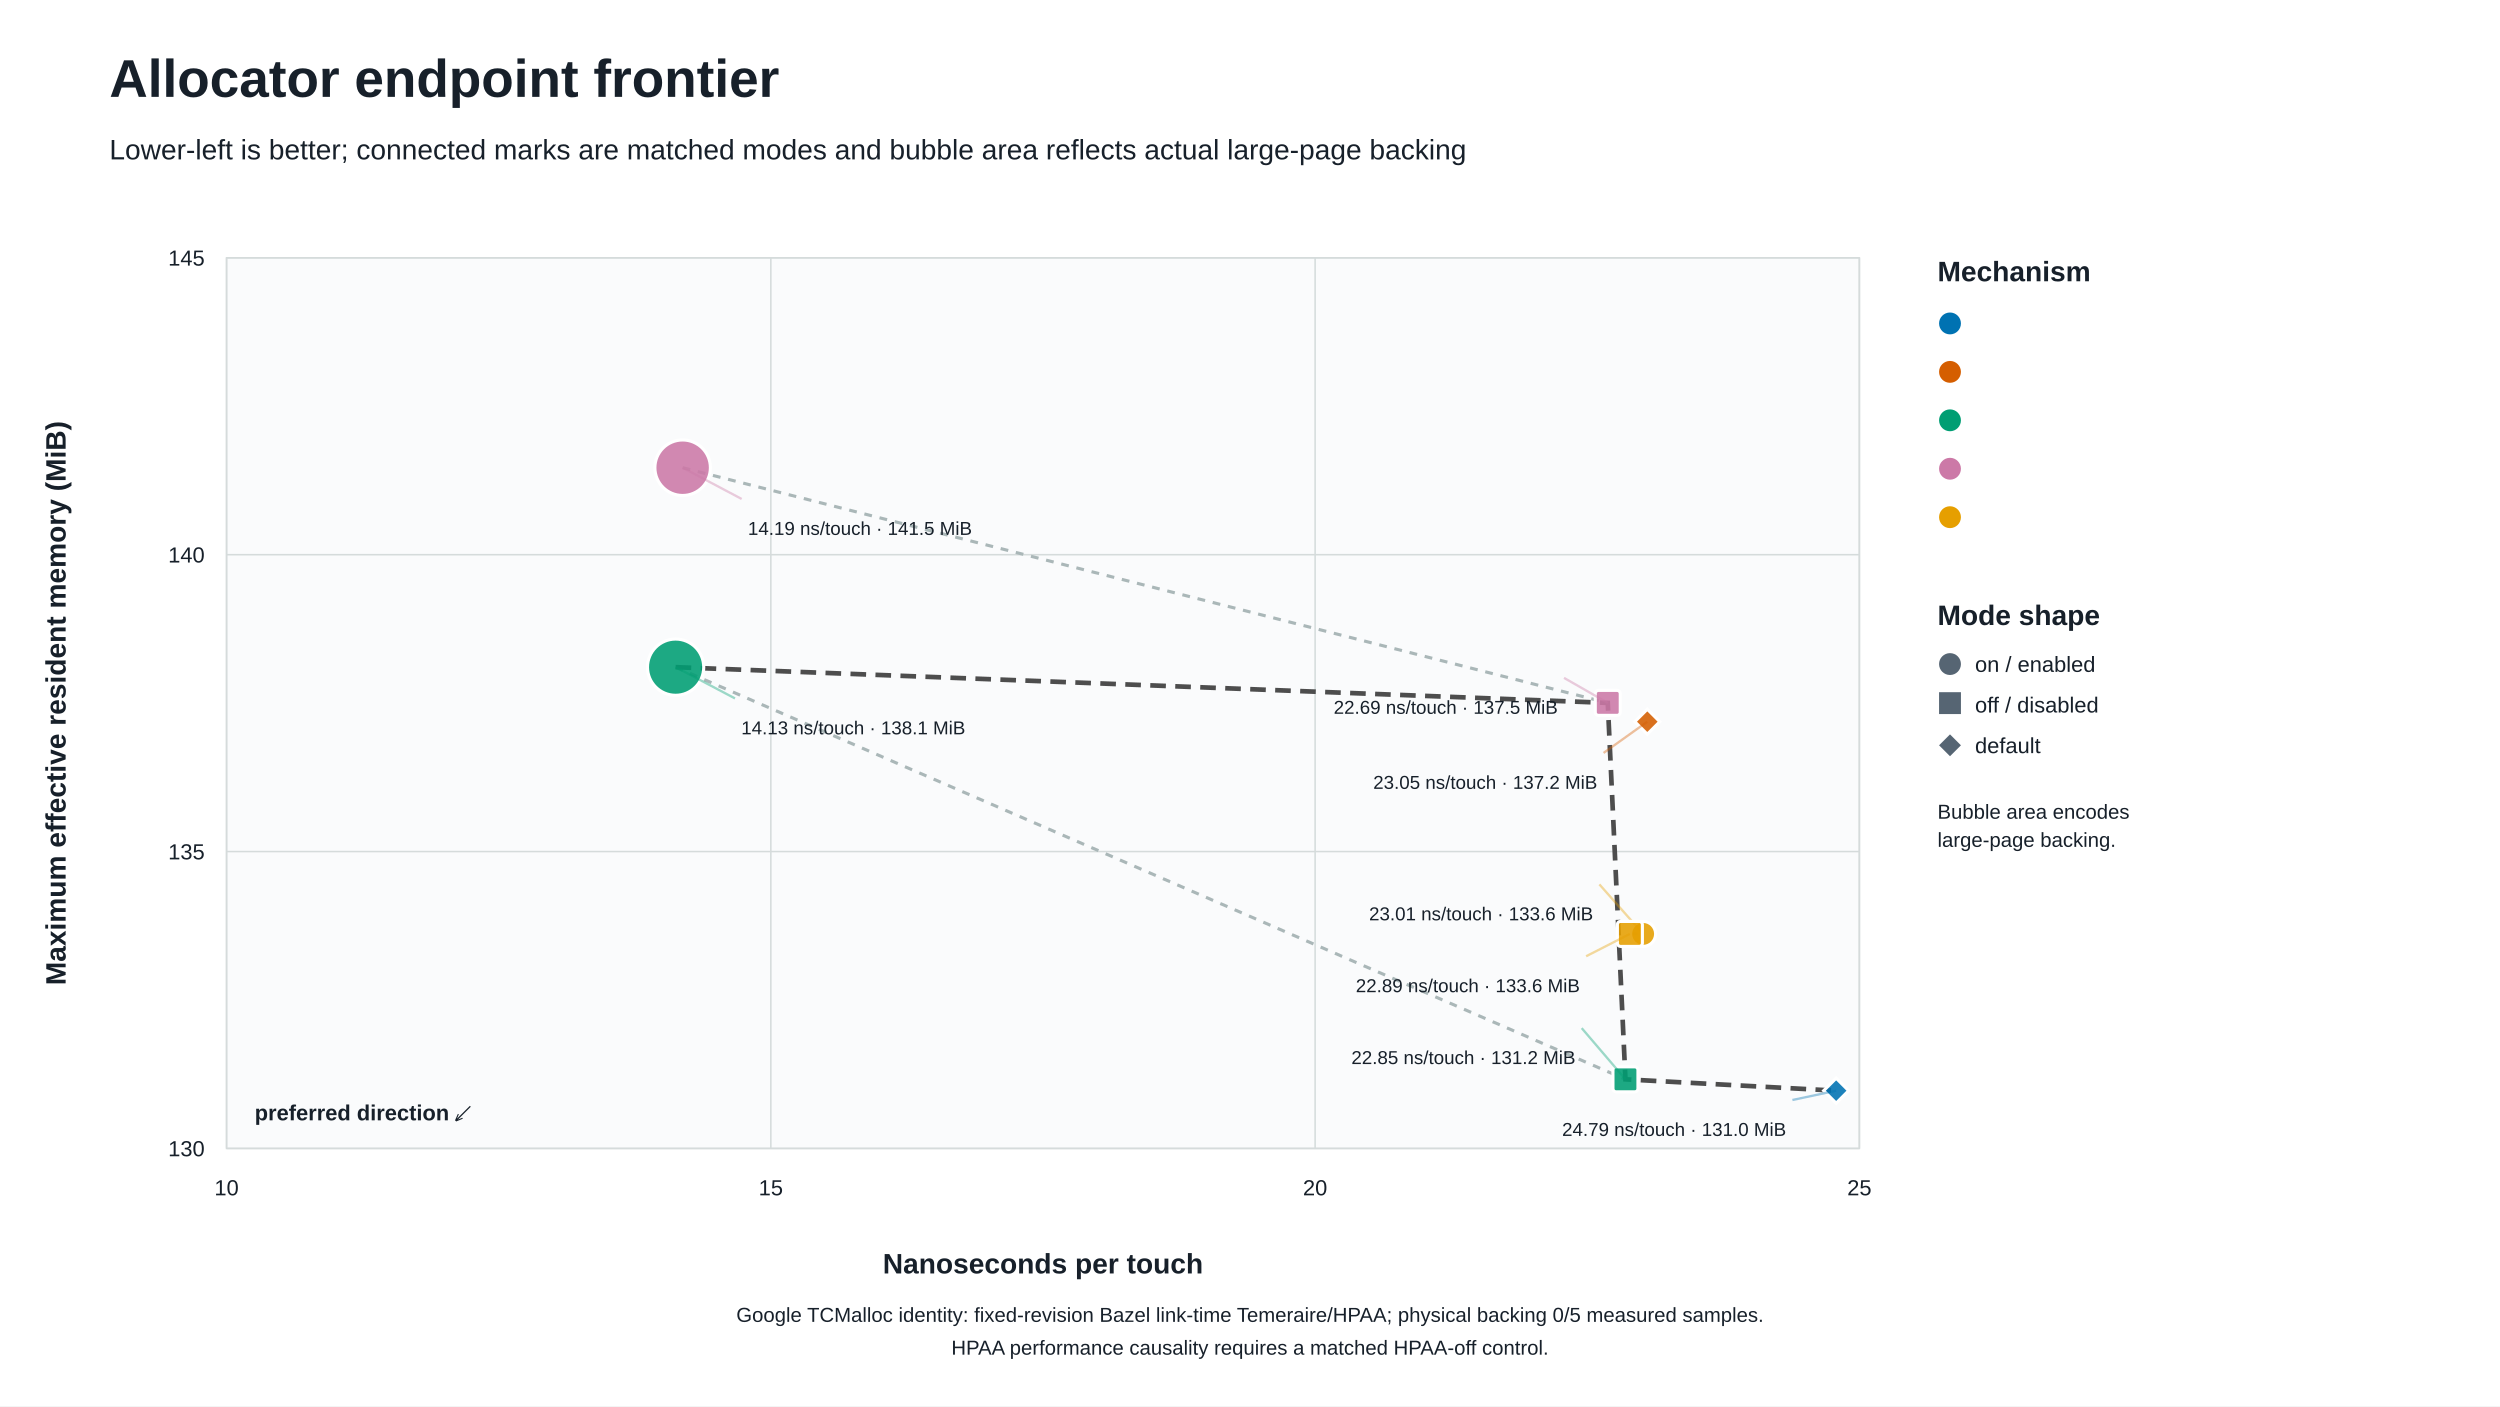
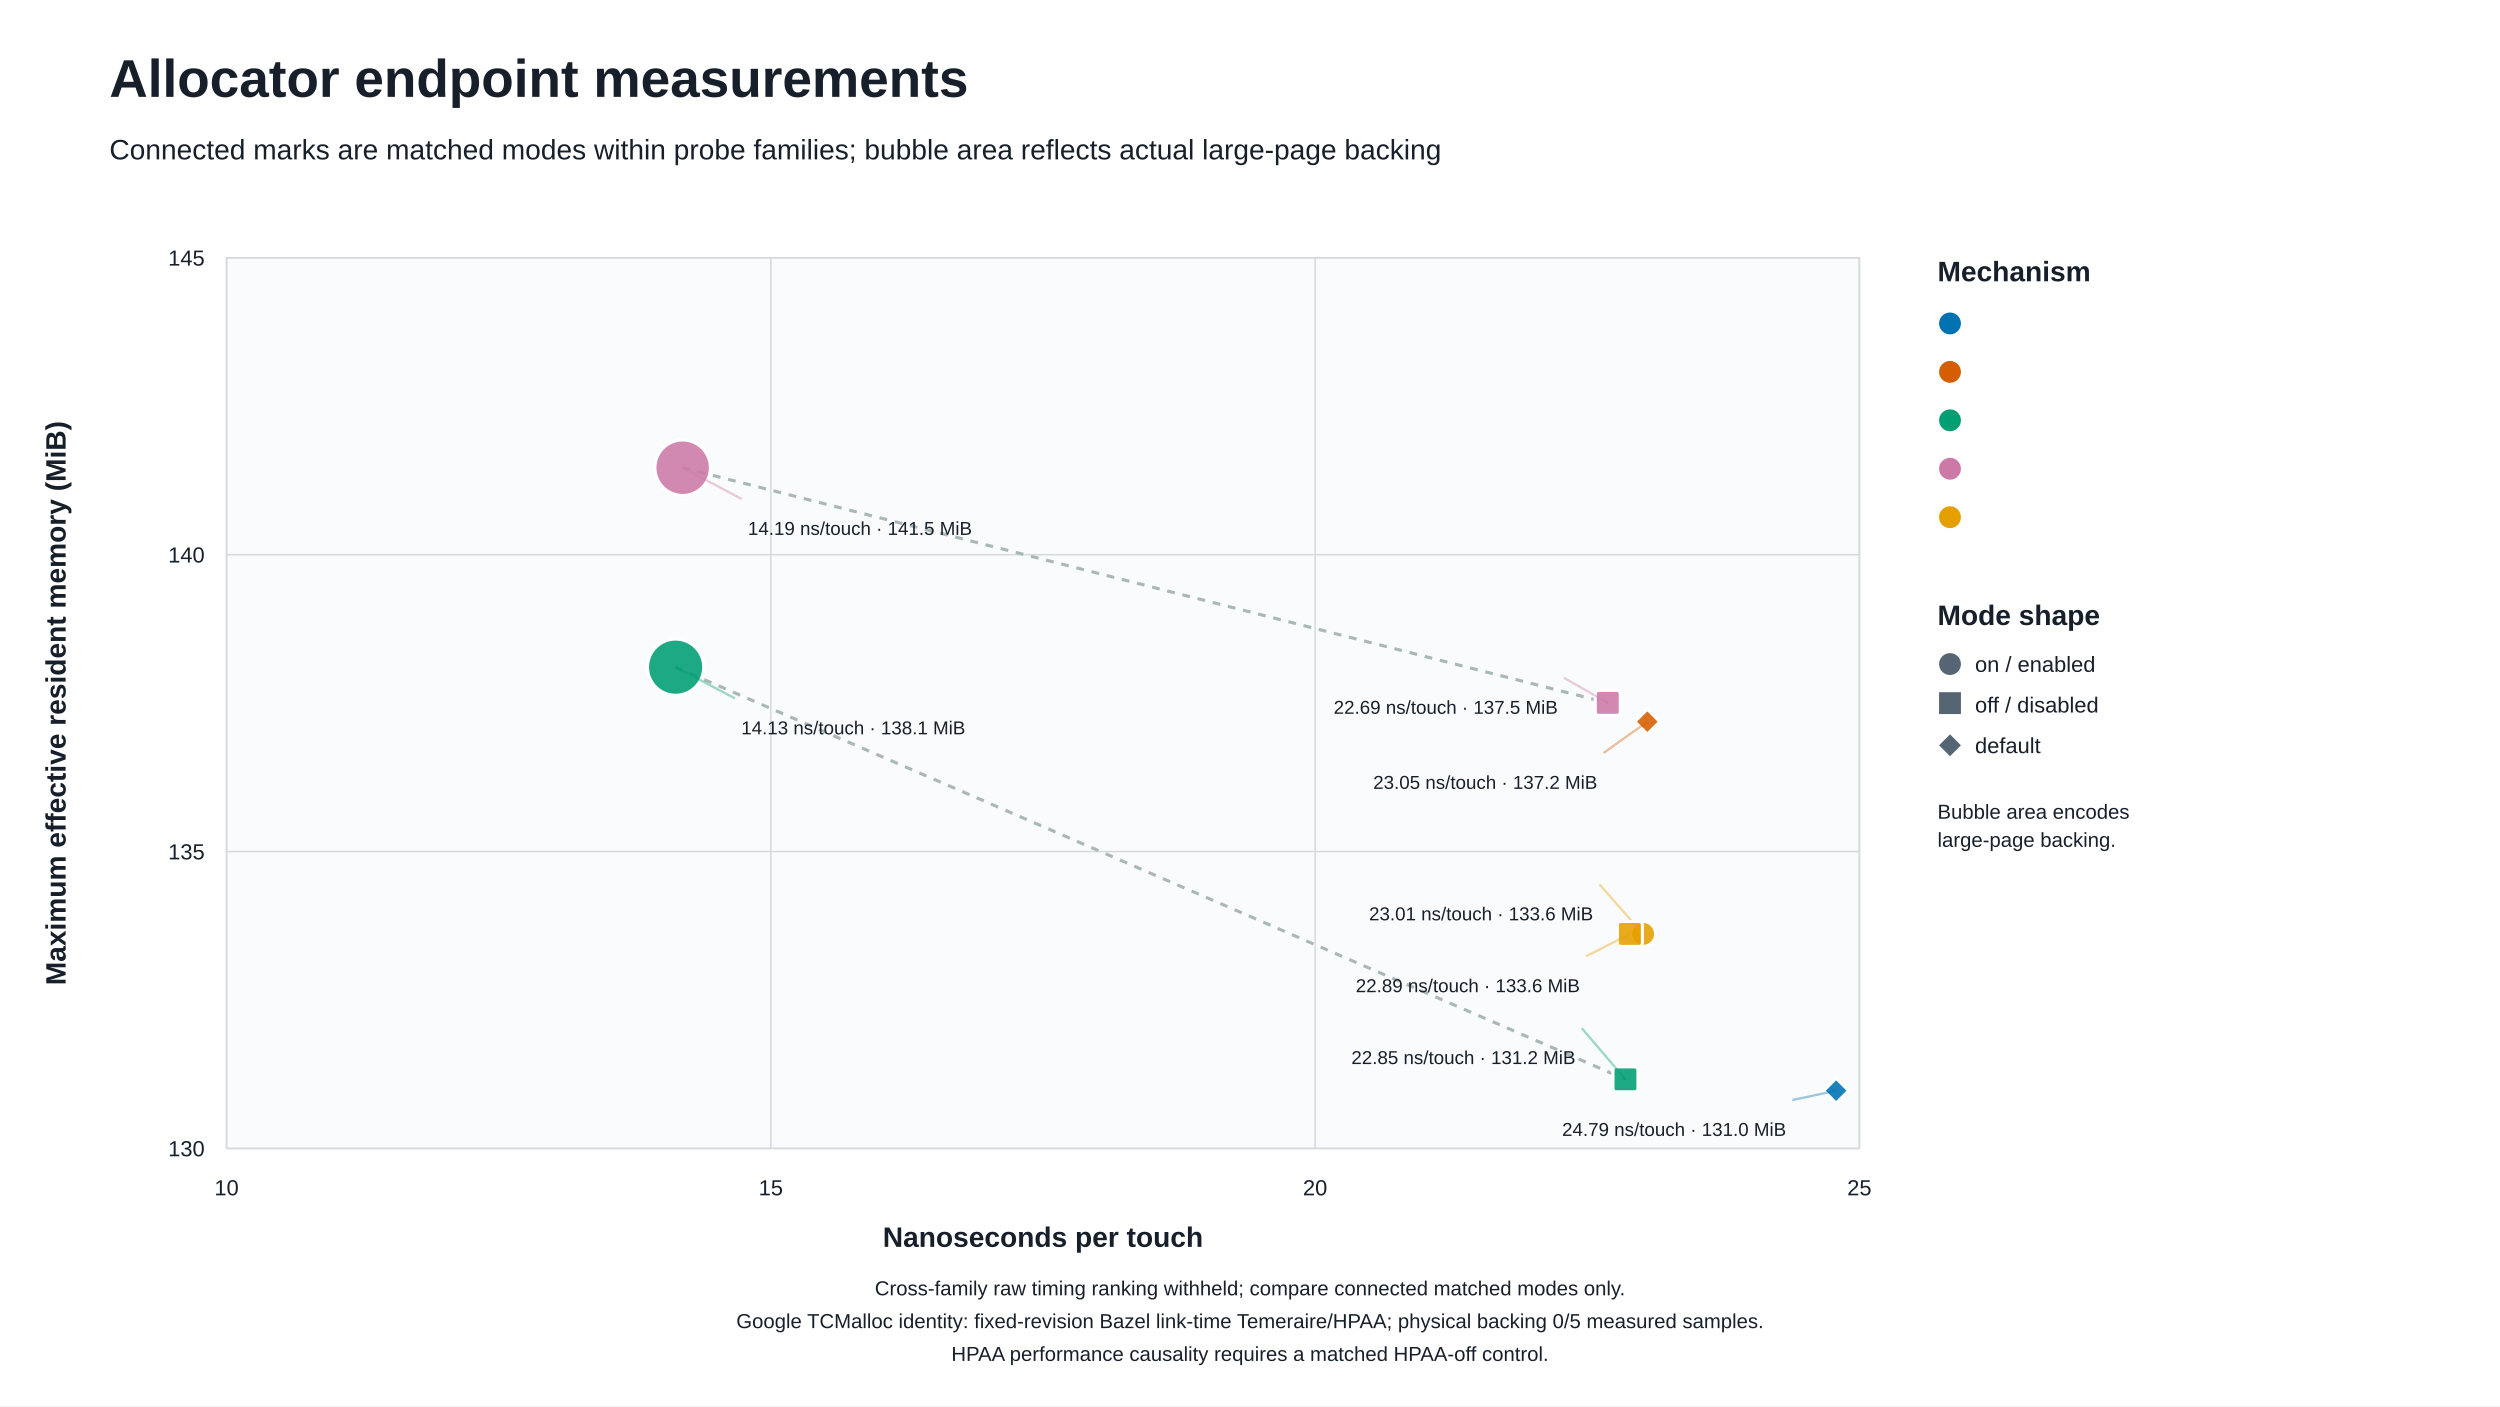
<svg xmlns="http://www.w3.org/2000/svg" width="1600" height="900" viewBox="0 0 1600 900" role="img" aria-labelledby="chart-title chart-description">
  <style>
    text { font-family: Arial, Helvetica, sans-serif; fill: #17202A; }
    .axis { stroke: #566573; stroke-width: 1.5; }
    .grid { stroke: #D5DBDB; stroke-width: 1; }
    .small { font-size: 15px; }
    .label { font-size: 17px; font-weight: 600; }
  </style>
  <rect id="background" x="0" y="0" width="1600" height="900" fill="#FFFFFF" />
-   <text x="70" y="62" font-size="34" font-weight="700">Allocator endpoint frontier</text>
-   <text x="70" y="102" font-size="18" fill="#566573">Lower-left is better; connected marks are matched modes and bubble area reflects actual large-page backing</text>
+   <text x="70" y="62" font-size="34" font-weight="700">Allocator endpoint measurements</text>
+   <text x="70" y="102" font-size="18" fill="#566573">Connected marks are matched modes within probe families; bubble area reflects actual large-page backing</text>
  <g id="endpoint-plot">
    <rect x="145.0" y="165.0" width="1045.0" height="570.0" fill="#FAFBFC" stroke="#D5DBDB" />
    <line class="grid" x1="145.00" y1="165.0" x2="145.00" y2="735.0" />
    <text x="145.00" y="765.0" font-size="14" text-anchor="middle" fill="#566573">10</text>
    <line class="grid" x1="493.33" y1="165.0" x2="493.33" y2="735.0" />
    <text x="493.33" y="765.0" font-size="14" text-anchor="middle" fill="#566573">15</text>
    <line class="grid" x1="841.67" y1="165.0" x2="841.67" y2="735.0" />
    <text x="841.67" y="765.0" font-size="14" text-anchor="middle" fill="#566573">20</text>
    <line class="grid" x1="1190.00" y1="165.0" x2="1190.00" y2="735.0" />
    <text x="1190.00" y="765.0" font-size="14" text-anchor="middle" fill="#566573">25</text>
    <line class="grid" x1="145.0" y1="735.00" x2="1190.0" y2="735.00" />
    <text x="131.0" y="740.00" font-size="14" text-anchor="end" fill="#566573">130</text>
    <line class="grid" x1="145.0" y1="545.00" x2="1190.0" y2="545.00" />
    <text x="131.0" y="550.00" font-size="14" text-anchor="end" fill="#566573">135</text>
    <line class="grid" x1="145.0" y1="355.00" x2="1190.0" y2="355.00" />
    <text x="131.0" y="360.00" font-size="14" text-anchor="end" fill="#566573">140</text>
    <line class="grid" x1="145.0" y1="165.00" x2="1190.0" y2="165.00" />
    <text x="131.0" y="170.00" font-size="14" text-anchor="end" fill="#566573">145</text>
-     <text x="667.5" y="815" font-size="18" font-weight="600" text-anchor="middle">Nanoseconds per touch</text>
+     <text x="667.5" y="798" font-size="18" font-weight="600" text-anchor="middle">Nanoseconds per touch</text>
    <text x="0" y="0" font-size="18" font-weight="600" text-anchor="middle" transform="translate(42 450.0) rotate(-90)">Maximum effective resident memory (MiB)</text>
-     <text x="163.0" y="717.0" font-size="14" font-weight="700" fill="#566573">preferred direction ↙</text>
    <polyline points="432.39,426.99 1040.29,690.77" fill="none" stroke="#AAB7B8" stroke-width="2" stroke-dasharray="5 5" />
    <polyline points="436.89,299.34 1028.97,449.85" fill="none" stroke="#AAB7B8" stroke-width="2" stroke-dasharray="5 5" />
    <polyline points="1043.12,597.70 1051.61,597.70" fill="none" stroke="#AAB7B8" stroke-width="2" stroke-dasharray="5 5" />
-     <polyline id="pareto-frontier" points="432.39,426.99 1028.97,449.85 1040.29,690.77 1175.14,698.04" fill="none" stroke="#4D4D4D" stroke-width="3" stroke-dasharray="10 6" />
    <polygon points="1175.14,690.04 1183.14,698.04 1175.14,706.04 1167.14,698.04" fill="#0072B2" fill-opacity="0.88" stroke="#FFFFFF" stroke-width="2" />
    <line x1="1175.14" y1="698.04" x2="1147.14" y2="704.00" stroke="#0072B2" stroke-opacity="0.38" stroke-width="1.5" />
    <text x="1143.14" y="709.00" font-size="14" font-weight="700" text-anchor="end" fill="#0072B2" />
    <text x="1143.14" y="727.00" font-size="12" text-anchor="end" fill="#566573">24.79 ns/touch · 131.0 MiB</text>
    <polygon points="1054.27,453.88 1062.27,461.88 1054.27,469.88 1046.27,461.88" fill="#D55E00" fill-opacity="0.88" stroke="#FFFFFF" stroke-width="2" />
    <line x1="1054.27" y1="461.88" x2="1026.27" y2="481.88" stroke="#D55E00" stroke-opacity="0.38" stroke-width="1.5" />
    <text x="1022.27" y="486.88" font-size="14" font-weight="700" text-anchor="end" fill="#D55E00" />
    <text x="1022.27" y="504.88" font-size="12" text-anchor="end" fill="#566573">23.05 ns/touch · 137.2 MiB</text>
    <rect x="1032.29" y="682.77" width="16.00" height="16.00" rx="2" fill="#009E73" fill-opacity="0.88" stroke="#FFFFFF" stroke-width="2" />
    <line x1="1040.29" y1="690.77" x2="1012.29" y2="658.00" stroke="#009E73" stroke-opacity="0.38" stroke-width="1.5" />
    <text x="1008.29" y="663.00" font-size="14" font-weight="700" text-anchor="end" fill="#009E73" />
    <text x="1008.29" y="681.00" font-size="12" text-anchor="end" fill="#566573">22.85 ns/touch · 131.2 MiB</text>
    <circle cx="432.39" cy="426.99" r="18.00" fill="#009E73" fill-opacity="0.88" stroke="#FFFFFF" stroke-width="2" />
    <line x1="432.39" y1="426.99" x2="470.39" y2="446.99" stroke="#009E73" stroke-opacity="0.38" stroke-width="1.5" />
    <text x="474.39" y="451.99" font-size="14" font-weight="700" text-anchor="start" fill="#009E73" />
    <text x="474.39" y="469.99" font-size="12" text-anchor="start" fill="#566573">14.13 ns/touch · 138.1 MiB</text>
    <rect x="1020.97" y="441.85" width="16.00" height="16.00" rx="2" fill="#CC79A7" fill-opacity="0.88" stroke="#FFFFFF" stroke-width="2" />
    <line x1="1028.97" y1="449.85" x2="1000.97" y2="433.85" stroke="#CC79A7" stroke-opacity="0.38" stroke-width="1.5" />
    <text x="996.97" y="438.85" font-size="14" font-weight="700" text-anchor="end" fill="#CC79A7" />
    <text x="996.97" y="456.85" font-size="12" text-anchor="end" fill="#566573">22.69 ns/touch · 137.5 MiB</text>
    <circle cx="436.89" cy="299.34" r="17.77" fill="#CC79A7" fill-opacity="0.88" stroke="#FFFFFF" stroke-width="2" />
    <line x1="436.89" y1="299.34" x2="474.66" y2="319.34" stroke="#CC79A7" stroke-opacity="0.38" stroke-width="1.5" />
    <text x="478.66" y="324.34" font-size="14" font-weight="700" text-anchor="start" fill="#CC79A7" />
    <text x="478.66" y="342.34" font-size="12" text-anchor="start" fill="#566573">14.19 ns/touch · 141.5 MiB</text>
    <circle cx="1051.61" cy="597.70" r="8.00" fill="#E69F00" fill-opacity="0.88" stroke="#FFFFFF" stroke-width="2" />
    <line x1="1051.61" y1="597.70" x2="1023.61" y2="566.00" stroke="#E69F00" stroke-opacity="0.38" stroke-width="1.5" />
    <text x="1019.61" y="571.00" font-size="14" font-weight="700" text-anchor="end" fill="#E69F00" />
    <text x="1019.61" y="589.00" font-size="12" text-anchor="end" fill="#566573">23.01 ns/touch · 133.6 MiB</text>
    <rect x="1035.12" y="589.70" width="16.00" height="16.00" rx="2" fill="#E69F00" fill-opacity="0.88" stroke="#FFFFFF" stroke-width="2" />
    <line x1="1043.12" y1="597.70" x2="1015.12" y2="612.00" stroke="#E69F00" stroke-opacity="0.38" stroke-width="1.5" />
    <text x="1011.12" y="617.00" font-size="14" font-weight="700" text-anchor="end" fill="#E69F00" />
    <text x="1011.12" y="635.00" font-size="12" text-anchor="end" fill="#566573">22.89 ns/touch · 133.6 MiB</text>
  </g>
  <g id="mechanism-legend">
    <text x="1240.0" y="180.0" font-size="18" font-weight="700">Mechanism</text>
    <circle cx="1248.0" cy="207.0" r="7" fill="#0072B2" />
    <text x="1264.0" y="212.0" font-size="14" />
    <circle cx="1248.0" cy="238.0" r="7" fill="#D55E00" />
    <text x="1264.0" y="243.0" font-size="14" />
    <circle cx="1248.0" cy="269.0" r="7" fill="#009E73" />
    <text x="1264.0" y="274.0" font-size="14" />
    <circle cx="1248.0" cy="300.0" r="7" fill="#CC79A7" />
    <text x="1264.0" y="305.0" font-size="14" />
    <circle cx="1248.0" cy="331.0" r="7" fill="#E69F00" />
    <text x="1264.0" y="336.0" font-size="14" />
    <text x="1240.0" y="400.0" font-size="18" font-weight="700">Mode shape</text>
    <circle cx="1248.0" cy="425.0" r="7" fill="#566573" />
    <text x="1264.0" y="430.0" font-size="14">on / enabled</text>
    <rect x="1241.0" y="443.0" width="14" height="14" fill="#566573" />
    <text x="1264.0" y="456.0" font-size="14">off / disabled</text>
    <polygon points="1248.0,470.0 1255.0,477.0 1248.0,484.0 1241.0,477.0" fill="#566573" />
    <text x="1264.0" y="482.0" font-size="14">default</text>
    <text x="1240.0" y="524.0" font-size="13" fill="#566573">Bubble area encodes</text>
    <text x="1240.0" y="542.0" font-size="13" fill="#566573">large-page backing.</text>
  </g>
-   <text x="800" y="846.0" font-size="13" text-anchor="middle" fill="#566573">Google TCMalloc identity: fixed-revision Bazel link-time Temeraire/HPAA; physical backing 0/5 measured samples.</text>
-   <text x="800" y="867.0" font-size="13" text-anchor="middle" fill="#566573">HPAA performance causality requires a matched HPAA-off control.</text>
+   <text x="800" y="829.0" font-size="13" text-anchor="middle" fill="#566573">Cross-family raw timing ranking withheld; compare connected matched modes only.</text>
+   <text x="800" y="850.0" font-size="13" text-anchor="middle" fill="#566573">Google TCMalloc identity: fixed-revision Bazel link-time Temeraire/HPAA; physical backing 0/5 measured samples.</text>
+   <text x="800" y="871.0" font-size="13" text-anchor="middle" fill="#566573">HPAA performance causality requires a matched HPAA-off control.</text>
</svg>
